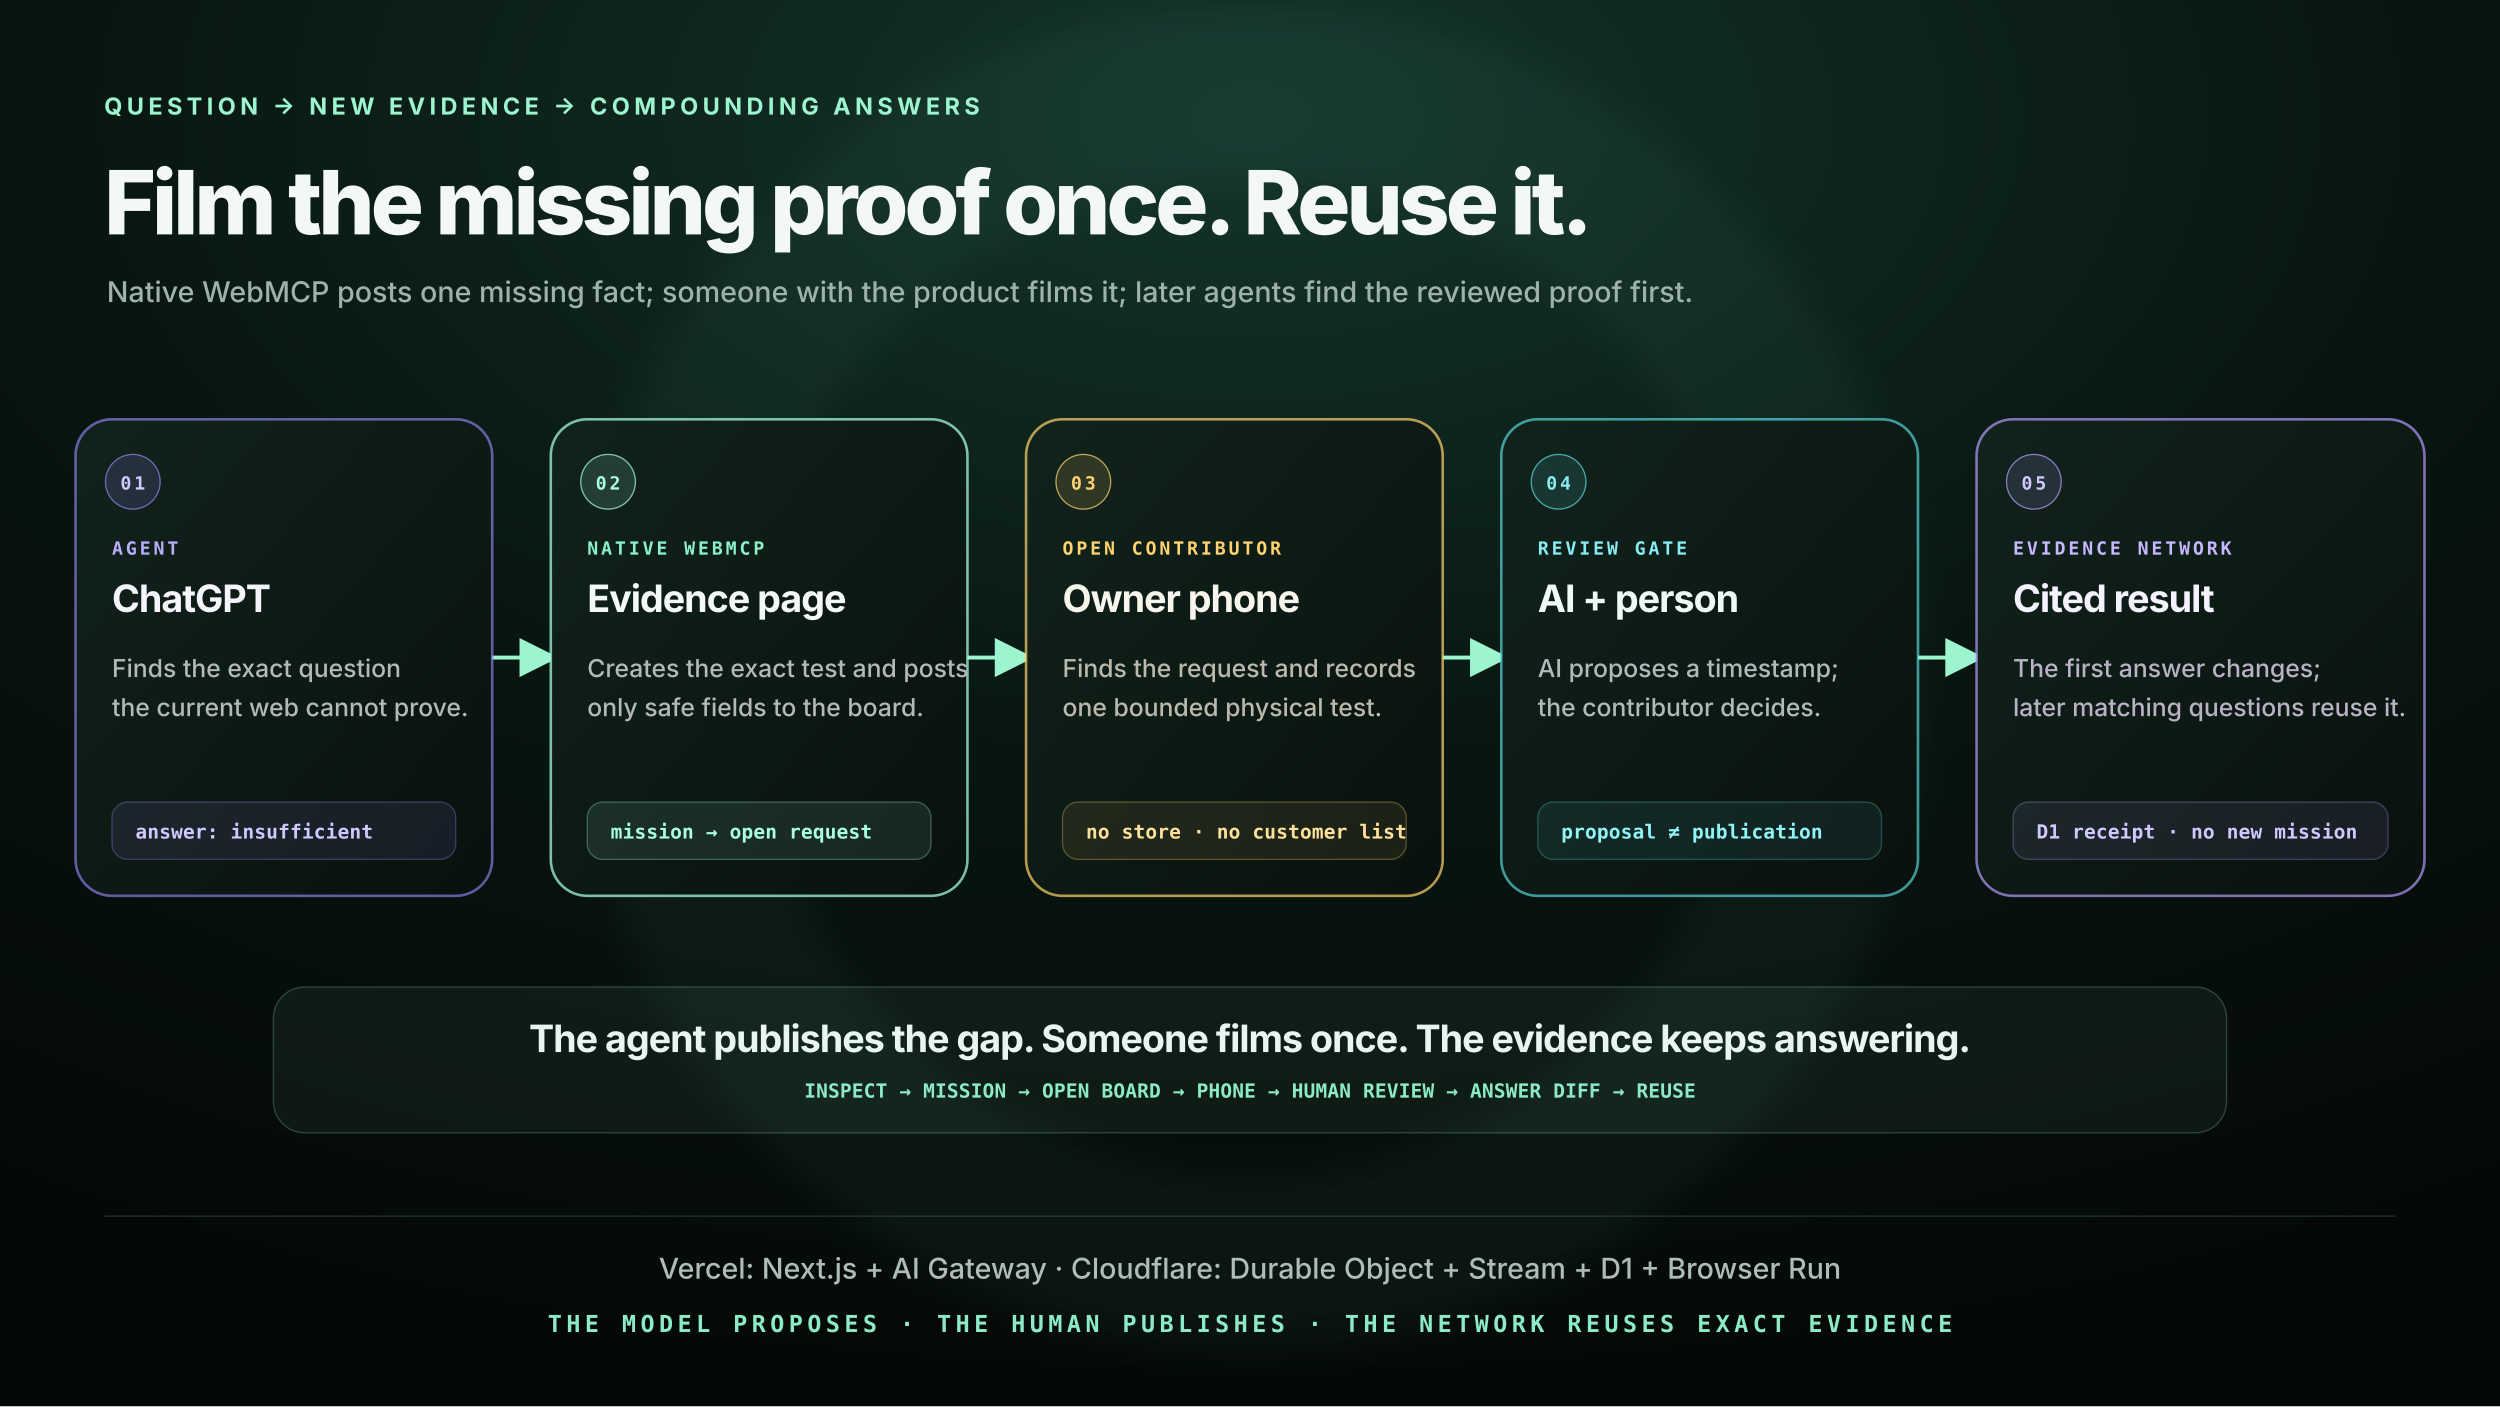
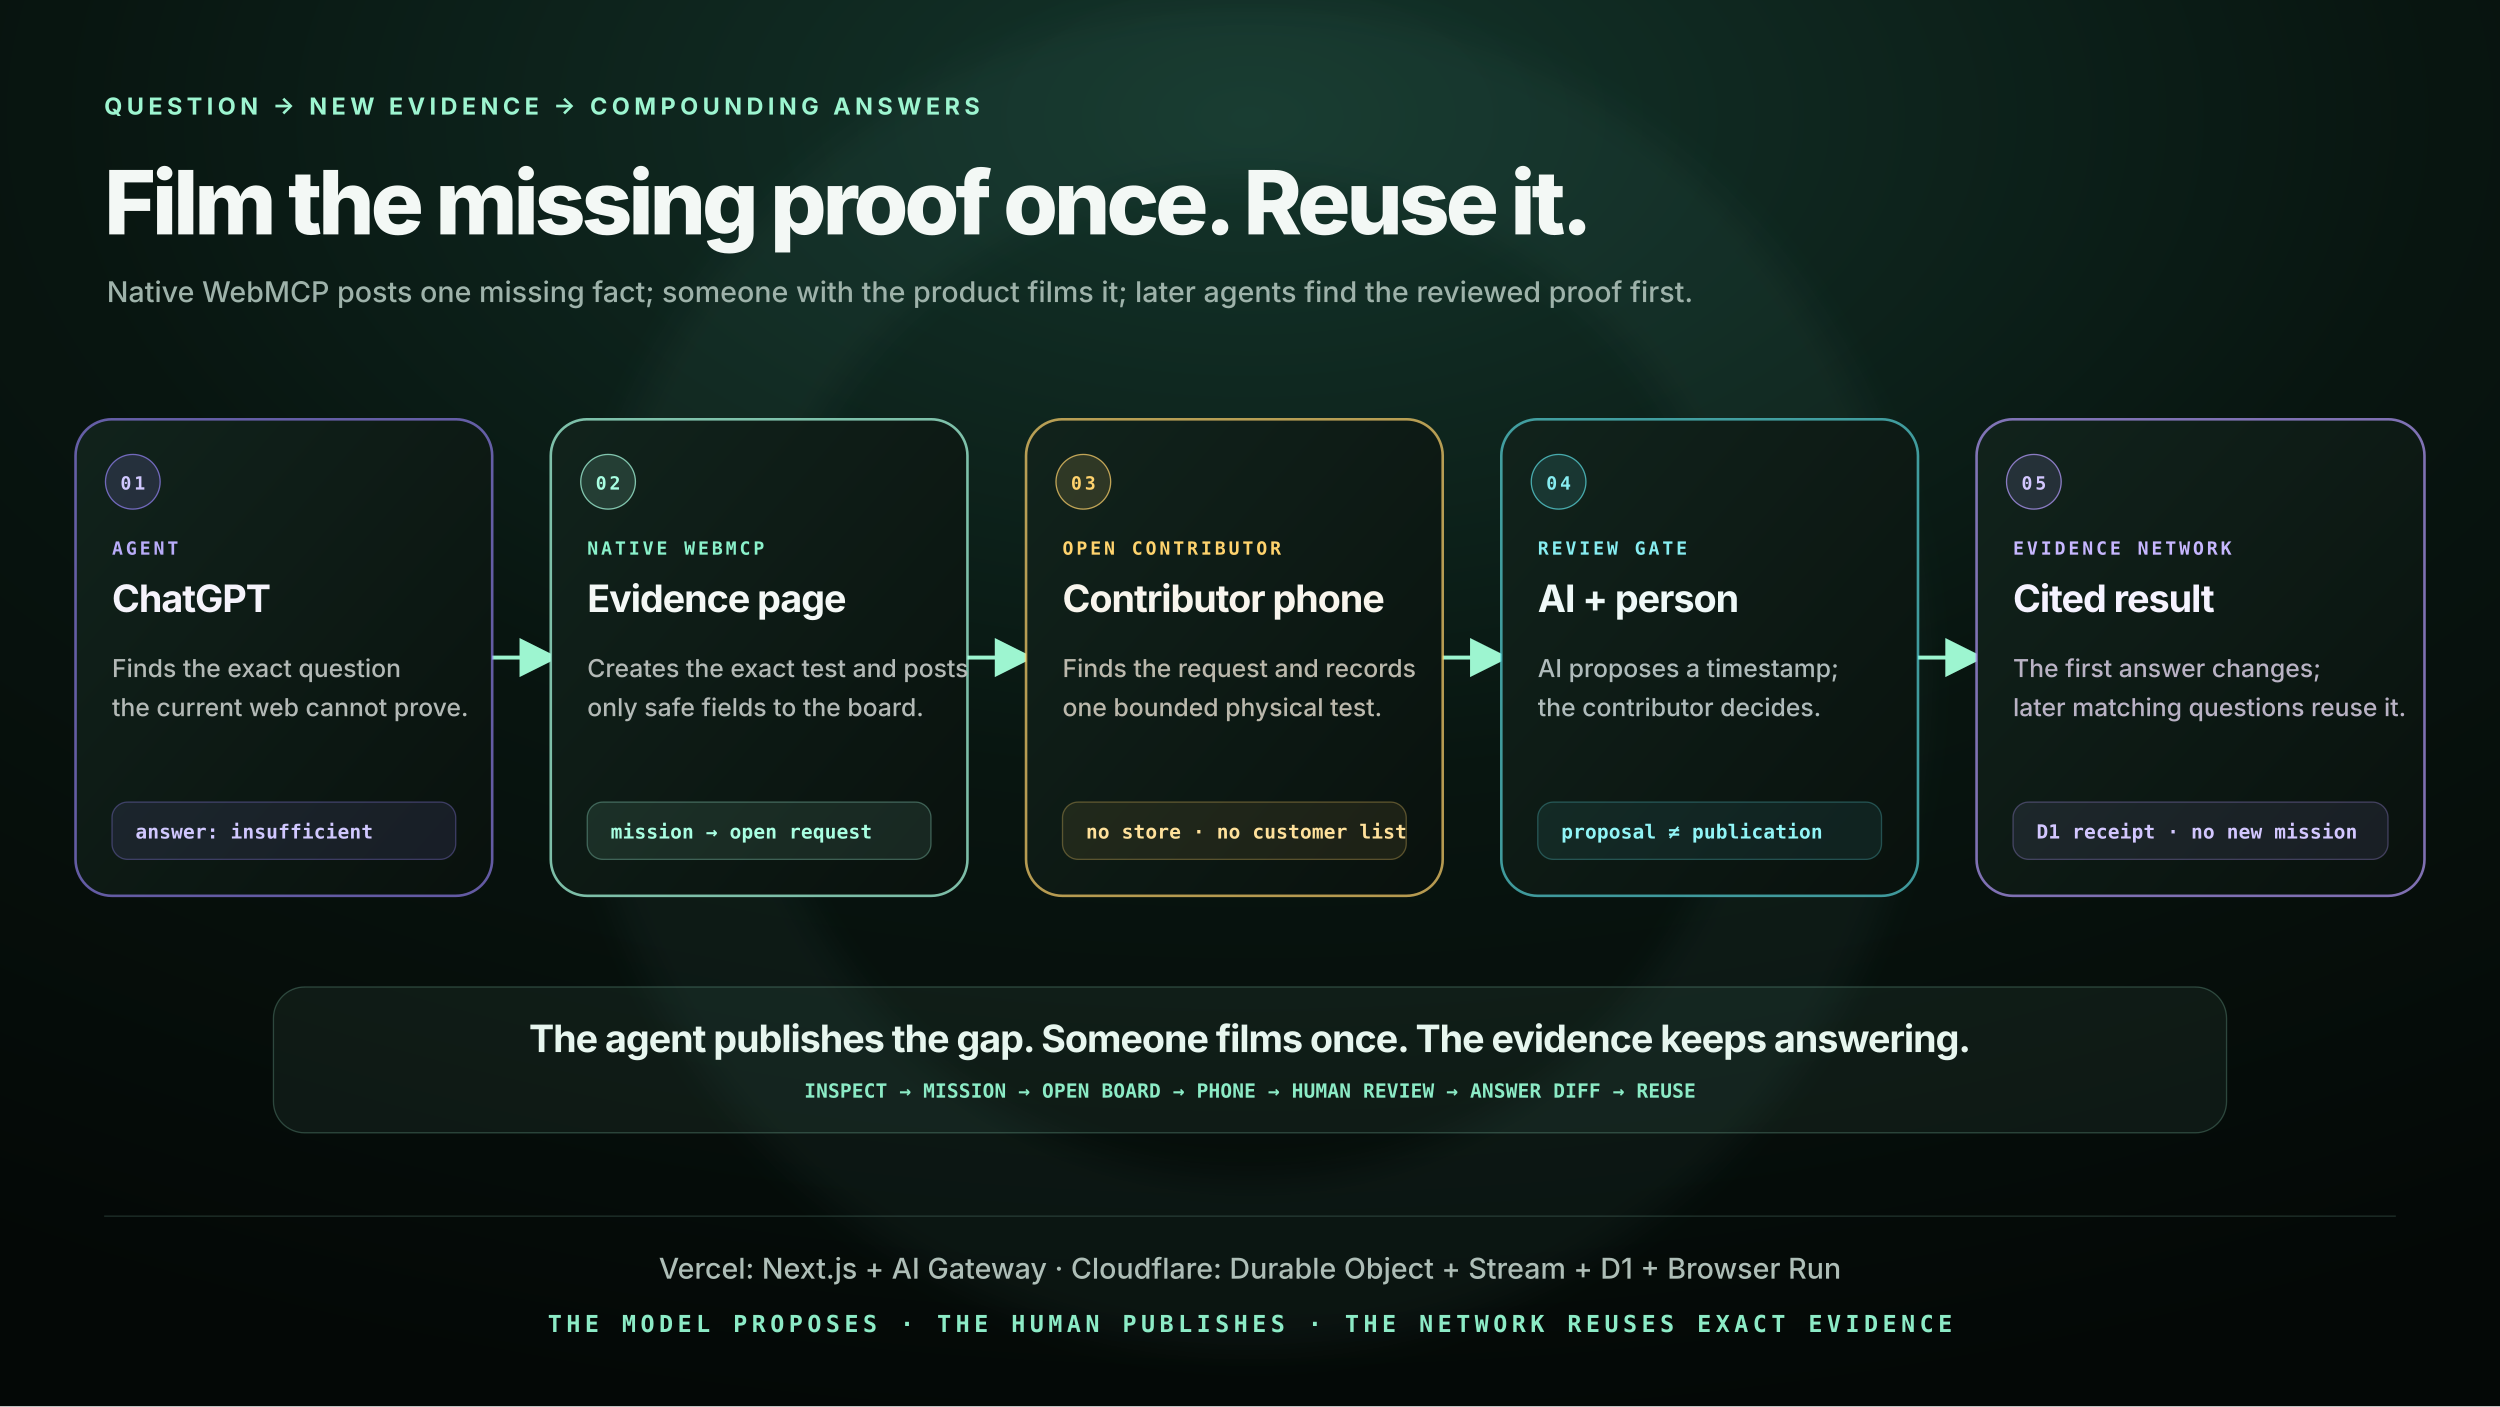
<svg xmlns="http://www.w3.org/2000/svg" width="1920" height="1080" viewBox="0 0 1920 1080" role="img" aria-labelledby="title description">
  <defs>
    <radialGradient id="background" cx="50%" cy="8%" r="95%">
      <stop offset="0" stop-color="#14352b" />
      <stop offset="0.5" stop-color="#081510" />
      <stop offset="1" stop-color="#040806" />
    </radialGradient>
    <linearGradient id="card" x1="0" y1="0" x2="1" y2="1">
      <stop offset="0" stop-color="#11231c" />
      <stop offset="1" stop-color="#09110d" />
    </linearGradient>
    <filter id="glow" x="-50%" y="-50%" width="200%" height="200%">
      <feGaussianBlur stdDeviation="14" />
    </filter>
    <marker id="arrow" markerWidth="10" markerHeight="10" refX="8" refY="5" orient="auto" markerUnits="strokeWidth">
      <path d="M 0 0 L 10 5 L 0 10 z" fill="#9df5d0" />
    </marker>
    <style>
      .sans { font-family: Inter, ui-sans-serif, system-ui, -apple-system, BlinkMacSystemFont, "Segoe UI", sans-serif; }
      .mono { font-family: ui-monospace, SFMono-Regular, Menlo, Monaco, Consolas, monospace; }
      .eyebrow { font-size: 18px; font-weight: 740; letter-spacing: 3.4px; }
      .title { font-size: 68px; font-weight: 760; letter-spacing: -3px; }
      .subtitle { font-size: 22px; font-weight: 470; }
      .step { font-size: 14px; font-weight: 760; letter-spacing: 2.2px; }
      .node-title { font-size: 29px; font-weight: 730; letter-spacing: -0.8px; }
      .body { font-size: 19px; font-weight: 480; }
      .receipt { font-size: 15px; font-weight: 650; letter-spacing: 0.1px; }
    </style>
  </defs>
  <rect width="1920" height="1080" fill="url(#background)" />
  <circle cx="960" cy="520" r="450" fill="none" stroke="#a9ffe2" stroke-opacity="0.04" stroke-width="130" filter="url(#glow)" />
  <text x="80" y="88" class="sans eyebrow" fill="#9df5d0">QUESTION → NEW EVIDENCE → COMPOUNDING ANSWERS</text>
  <text x="80" y="180" class="sans title" fill="#f3f8f5">Film the missing proof once. Reuse it.</text>
  <text x="82" y="232" class="sans subtitle" fill="#9eb2aa">Native WebMCP posts one missing fact; someone with the product films it; later agents find the reviewed proof first.</text>
  <g fill="none" stroke="#9df5d0" stroke-width="3" stroke-linecap="round" marker-end="url(#arrow)">
    <path d="M 378 505 H 423" />
    <path d="M 743 505 H 788" />
    <path d="M 1108 505 H 1153" />
    <path d="M 1473 505 H 1518" />
  </g>
  <g transform="translate(58 322)">
    <rect width="320" height="366" rx="28" fill="url(#card)" stroke="#9b87ff" stroke-opacity="0.62" stroke-width="2" />
    <circle cx="44" cy="48" r="21" fill="#9b87ff" fill-opacity="0.15" stroke="#9b87ff" stroke-opacity="0.68" />
    <text x="44" y="54" class="mono step" fill="#d1c8ff" text-anchor="middle">01</text>
    <text x="28" y="104" class="mono step" fill="#b9acf9">AGENT</text>
    <text x="28" y="148" class="sans node-title" fill="#f5f3fb">ChatGPT</text>
    <text x="28" y="198" class="sans body" fill="#b3b9b6">Finds the exact question</text>
    <text x="28" y="228" class="sans body" fill="#b3b9b6">the current web cannot prove.</text>
    <rect x="28" y="294" width="264" height="44" rx="12" fill="#9b87ff" fill-opacity="0.1" stroke="#9b87ff" stroke-opacity="0.32" />
    <text x="46" y="322" class="mono receipt" fill="#d1c8ff">answer: insufficient</text>
  </g>
  <g transform="translate(423 322)">
    <rect width="320" height="366" rx="28" fill="url(#card)" stroke="#a9ffe2" stroke-opacity="0.72" stroke-width="2" />
    <circle cx="44" cy="48" r="21" fill="#a9ffe2" fill-opacity="0.13" stroke="#a9ffe2" stroke-opacity="0.72" />
    <text x="44" y="54" class="mono step" fill="#a9ffe2" text-anchor="middle">02</text>
    <text x="28" y="104" class="mono step" fill="#8af2cb">NATIVE WEBMCP</text>
    <text x="28" y="148" class="sans node-title" fill="#f4f8f6">Evidence page</text>
    <text x="28" y="198" class="sans body" fill="#b3b9b6">Creates the exact test and posts</text>
    <text x="28" y="228" class="sans body" fill="#b3b9b6">only safe fields to the board.</text>
    <rect x="28" y="294" width="264" height="44" rx="12" fill="#a9ffe2" fill-opacity="0.09" stroke="#a9ffe2" stroke-opacity="0.3" />
    <text x="46" y="322" class="mono receipt" fill="#a9ffe2">mission → open request</text>
  </g>
  <g transform="translate(788 322)">
    <rect width="320" height="366" rx="28" fill="url(#card)" stroke="#ffd36d" stroke-opacity="0.7" stroke-width="2" />
    <circle cx="44" cy="48" r="21" fill="#ffd36d" fill-opacity="0.13" stroke="#ffd36d" stroke-opacity="0.72" />
    <text x="44" y="54" class="mono step" fill="#ffd36d" text-anchor="middle">03</text>
    <text x="28" y="104" class="mono step" fill="#ffd36d">OPEN CONTRIBUTOR</text>
-     <text x="28" y="148" class="sans node-title" fill="#f8f5ed">Owner phone</text>
+     <text x="28" y="148" class="sans node-title" fill="#f8f5ed">Contributor phone</text>
    <text x="28" y="198" class="sans body" fill="#bbb8ac">Finds the request and records</text>
    <text x="28" y="228" class="sans body" fill="#bbb8ac">one bounded physical test.</text>
    <rect x="28" y="294" width="264" height="44" rx="12" fill="#ffd36d" fill-opacity="0.08" stroke="#ffd36d" stroke-opacity="0.3" />
    <text x="46" y="322" class="mono receipt" fill="#ffe19b">no store · no customer list</text>
  </g>
  <g transform="translate(1153 322)">
    <rect width="320" height="366" rx="28" fill="url(#card)" stroke="#5de0e6" stroke-opacity="0.65" stroke-width="2" />
    <circle cx="44" cy="48" r="21" fill="#5de0e6" fill-opacity="0.12" stroke="#5de0e6" stroke-opacity="0.7" />
    <text x="44" y="54" class="mono step" fill="#87edf1" text-anchor="middle">04</text>
    <text x="28" y="104" class="mono step" fill="#87edf1">REVIEW GATE</text>
    <text x="28" y="148" class="sans node-title" fill="#eff9f8">AI + person</text>
    <text x="28" y="198" class="sans body" fill="#afbbbb">AI proposes a timestamp;</text>
    <text x="28" y="228" class="sans body" fill="#afbbbb">the contributor decides.</text>
    <rect x="28" y="294" width="264" height="44" rx="12" fill="#5de0e6" fill-opacity="0.08" stroke="#5de0e6" stroke-opacity="0.28" />
    <text x="46" y="322" class="mono receipt" fill="#91f5f7">proposal ≠ publication</text>
  </g>
  <g transform="translate(1518 322)">
    <rect width="344" height="366" rx="28" fill="url(#card)" stroke="#b69cff" stroke-opacity="0.68" stroke-width="2" />
    <circle cx="44" cy="48" r="21" fill="#b69cff" fill-opacity="0.13" stroke="#b69cff" stroke-opacity="0.72" />
    <text x="44" y="54" class="mono step" fill="#d3c7ff" text-anchor="middle">05</text>
    <text x="28" y="104" class="mono step" fill="#c7b7ff">EVIDENCE NETWORK</text>
    <text x="28" y="148" class="sans node-title" fill="#f5f2ff">Cited result</text>
    <text x="28" y="198" class="sans body" fill="#b9b2c4">The first answer changes;</text>
    <text x="28" y="228" class="sans body" fill="#b9b2c4">later matching questions reuse it.</text>
    <rect x="28" y="294" width="288" height="44" rx="12" fill="#b69cff" fill-opacity="0.09" stroke="#b69cff" stroke-opacity="0.3" />
    <text x="46" y="322" class="mono receipt" fill="#d3c7ff">D1 receipt · no new mission</text>
  </g>
  <rect x="210" y="758" width="1500" height="112" rx="24" fill="#a9ffe2" fill-opacity="0.055" stroke="#a9ffe2" stroke-opacity="0.22" />
  <text x="960" y="808" class="sans node-title" fill="#e7f6ef" text-anchor="middle">The agent publishes the gap. Someone films once. The evidence keeps answering.</text>
  <text x="960" y="843" class="mono receipt" fill="#8cebc6" text-anchor="middle">INSPECT → MISSION → OPEN BOARD → PHONE → HUMAN REVIEW → ANSWER DIFF → REUSE</text>
  <line x1="80" y1="934" x2="1840" y2="934" stroke="#a9ffe2" stroke-opacity="0.16" />
  <text x="960" y="982" class="sans subtitle" fill="#aebeb7" text-anchor="middle">Vercel: Next.js + AI Gateway · Cloudflare: Durable Object + Stream + D1 + Browser Run</text>
  <text x="960" y="1023" class="mono eyebrow" fill="#8cebc6" text-anchor="middle">THE MODEL PROPOSES · THE HUMAN PUBLISHES · THE NETWORK REUSES EXACT EVIDENCE</text>
</svg>
